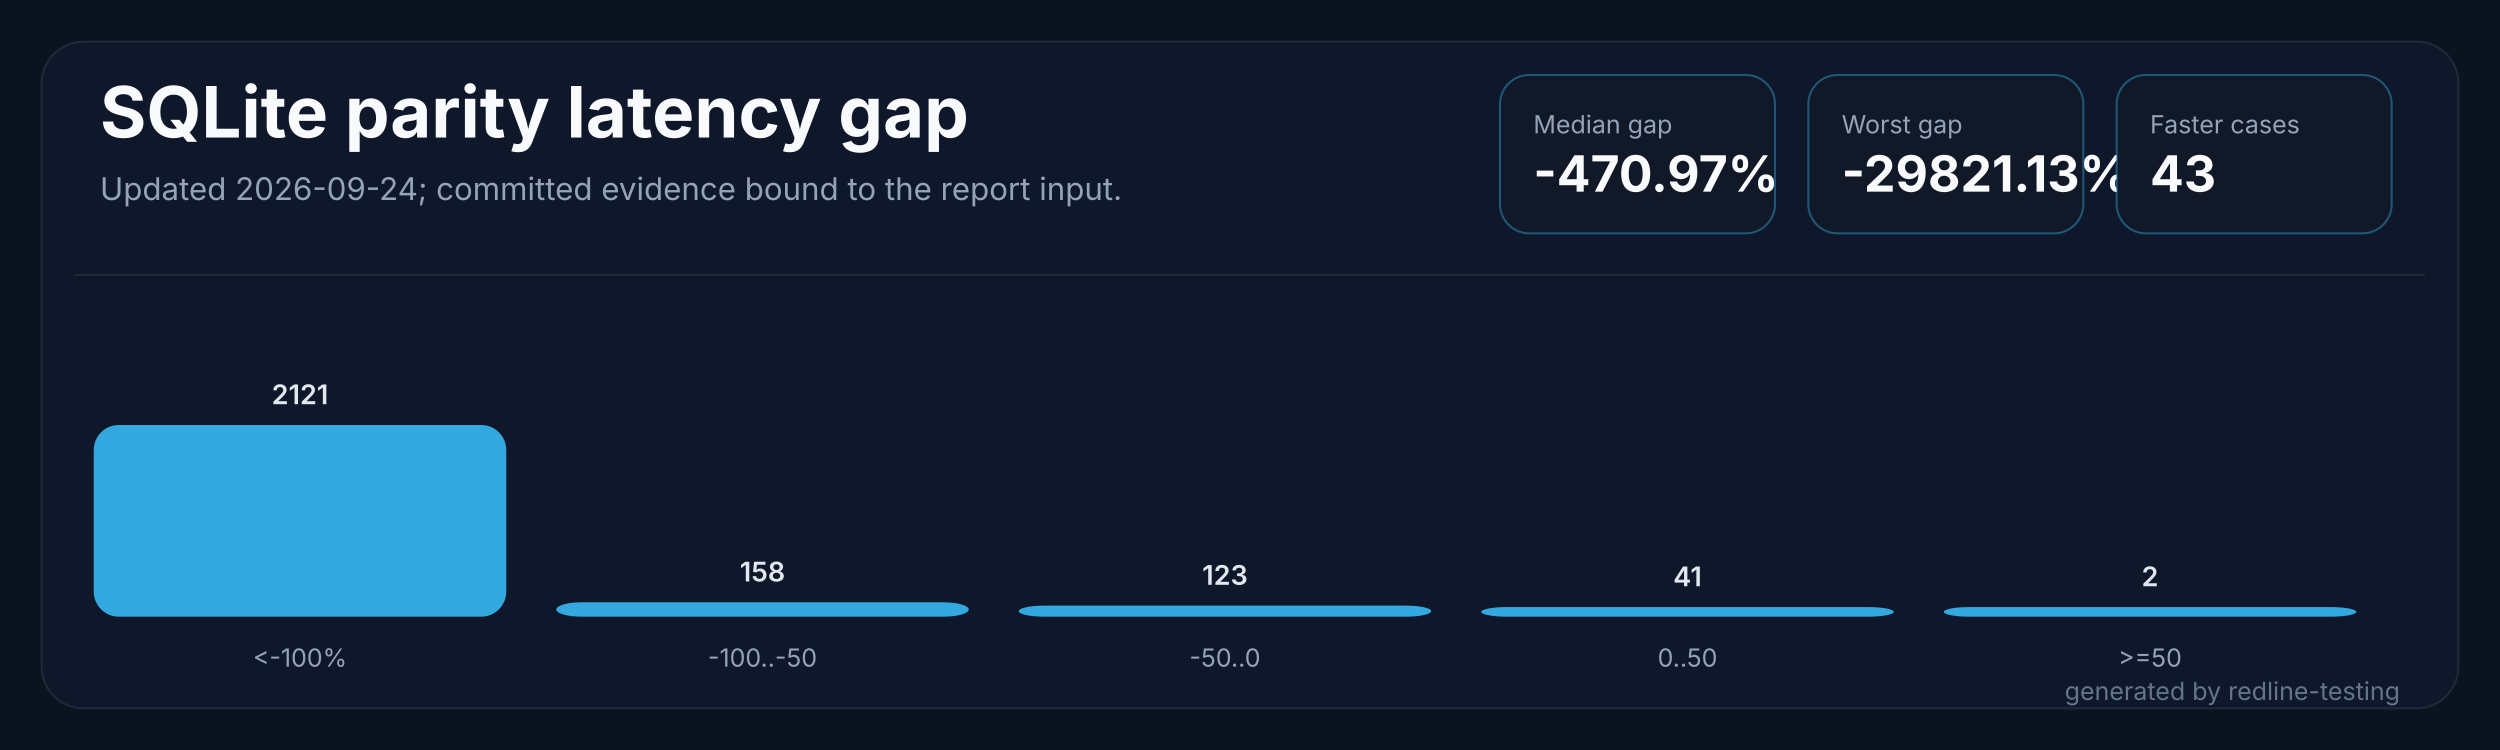
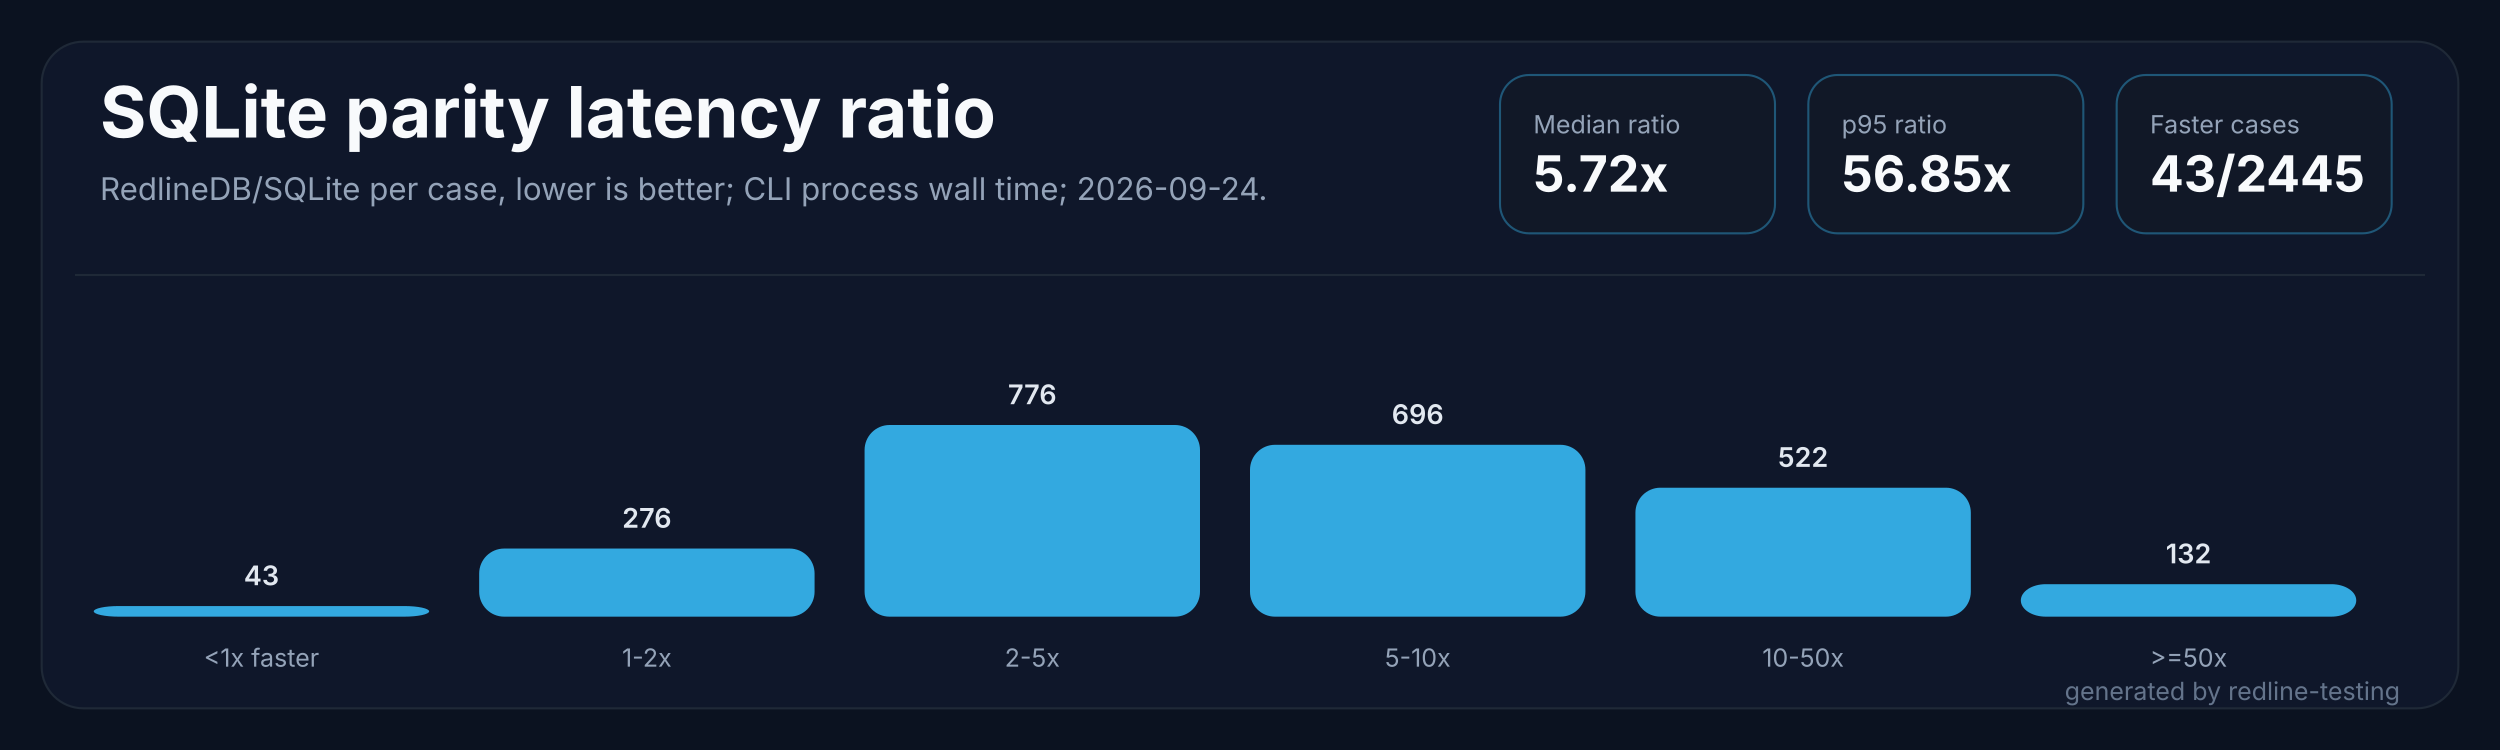
<svg xmlns="http://www.w3.org/2000/svg" width="1200" height="360" viewBox="0 0 1200 360" role="img" aria-labelledby="title desc">
  <rect width="1200" height="360" fill="#0b1220" />
  <rect x="20" y="20" width="1160" height="320" rx="20" fill="#0f172a" stroke="#1f2937" />
  <path d="M 36 132 H 1164" stroke="#1f2937" stroke-width="1" />
-   <text x="48" y="66" fill="#f8fafc" font-family="Inter,Segoe UI,sans-serif" font-size="34" font-weight="700" letter-spacing="0">SQLite parity latency gap</text>
-   <text x="48" y="96" fill="#94a3b8" font-family="Inter,Segoe UI,sans-serif" font-size="15" letter-spacing="0">Updated 2026-09-24; committed evidence bound to the report input.</text>
+   <text x="48" y="66" fill="#f8fafc" font-family="Inter,Segoe UI,sans-serif" font-size="34" font-weight="700" letter-spacing="0">SQLite parity latency ratio</text>
+   <text x="48" y="96" fill="#94a3b8" font-family="Inter,Segoe UI,sans-serif" font-size="15" letter-spacing="0">RedlineDB/SQLite per case, lower is better; CLI process wall time; 2026-09-24.</text>
  <g transform="translate(720,36)">
    <rect width="132" height="76" rx="14" fill="#111827" stroke="#38bdf8" stroke-opacity="0.38" />
-     <text x="16" y="28" fill="#94a3b8" font-family="Inter,Segoe UI,sans-serif" font-size="12" letter-spacing="0">Median gap</text>
-     <text x="16" y="56" fill="#f8fafc" font-family="Inter,Segoe UI,sans-serif" font-size="24" font-weight="700" letter-spacing="0">-470.97%</text>
+     <text x="16" y="28" fill="#94a3b8" font-family="Inter,Segoe UI,sans-serif" font-size="12" letter-spacing="0">Median ratio</text>
+     <text x="16" y="56" fill="#f8fafc" font-family="Inter,Segoe UI,sans-serif" font-size="24" font-weight="700" letter-spacing="0">5.72x</text>
  </g>
  <g transform="translate(868,36)">
    <rect width="132" height="76" rx="14" fill="#111827" stroke="#38bdf8" stroke-opacity="0.38" />
-     <text x="16" y="28" fill="#94a3b8" font-family="Inter,Segoe UI,sans-serif" font-size="12" letter-spacing="0">Worst gap</text>
-     <text x="16" y="56" fill="#f8fafc" font-family="Inter,Segoe UI,sans-serif" font-size="24" font-weight="700" letter-spacing="0">-29821.13%</text>
+     <text x="16" y="28" fill="#94a3b8" font-family="Inter,Segoe UI,sans-serif" font-size="12" letter-spacing="0">p95 ratio</text>
+     <text x="16" y="56" fill="#f8fafc" font-family="Inter,Segoe UI,sans-serif" font-size="24" font-weight="700" letter-spacing="0">56.85x</text>
  </g>
  <g transform="translate(1016,36)">
    <rect width="132" height="76" rx="14" fill="#111827" stroke="#38bdf8" stroke-opacity="0.38" />
    <text x="16" y="28" fill="#94a3b8" font-family="Inter,Segoe UI,sans-serif" font-size="12" letter-spacing="0">Faster cases</text>
-     <text x="16" y="56" fill="#f8fafc" font-family="Inter,Segoe UI,sans-serif" font-size="24" font-weight="700" letter-spacing="0">43</text>
+     <text x="16" y="56" fill="#f8fafc" font-family="Inter,Segoe UI,sans-serif" font-size="24" font-weight="700" letter-spacing="0">43/2445</text>
  </g>
  <g transform="translate(45.0,0)">
-     <rect x="0" y="204.0" width="198.0" height="92.0" rx="12" fill="#38bdf8" fill-opacity="0.88" />
-     <text x="99.0" y="194.0" fill="#e2e8f0" text-anchor="middle" font-family="Inter,Segoe UI,sans-serif" font-size="13" font-weight="600" letter-spacing="0">2121</text>
-     <text x="99.0" y="320" fill="#94a3b8" text-anchor="middle" font-family="Inter,Segoe UI,sans-serif" font-size="12" letter-spacing="0">&lt;-100%</text>
+     <rect x="0" y="290.9" width="161.0" height="5.1" rx="12" fill="#38bdf8" fill-opacity="0.88" />
+     <text x="80.5" y="280.9" fill="#e2e8f0" text-anchor="middle" font-family="Inter,Segoe UI,sans-serif" font-size="13" font-weight="600" letter-spacing="0">43</text>
+     <text x="80.5" y="320" fill="#94a3b8" text-anchor="middle" font-family="Inter,Segoe UI,sans-serif" font-size="12" letter-spacing="0">&lt;1x faster</text>
  </g>
-   <g transform="translate(267.0,0)">
-     <rect x="0" y="289.1" width="198.0" height="6.9" rx="12" fill="#38bdf8" fill-opacity="0.88" />
-     <text x="99.0" y="279.1" fill="#e2e8f0" text-anchor="middle" font-family="Inter,Segoe UI,sans-serif" font-size="13" font-weight="600" letter-spacing="0">158</text>
-     <text x="99.0" y="320" fill="#94a3b8" text-anchor="middle" font-family="Inter,Segoe UI,sans-serif" font-size="12" letter-spacing="0">-100..-50</text>
+   <g transform="translate(230.0,0)">
+     <rect x="0" y="263.3" width="161.0" height="32.7" rx="12" fill="#38bdf8" fill-opacity="0.88" />
+     <text x="80.5" y="253.3" fill="#e2e8f0" text-anchor="middle" font-family="Inter,Segoe UI,sans-serif" font-size="13" font-weight="600" letter-spacing="0">276</text>
+     <text x="80.5" y="320" fill="#94a3b8" text-anchor="middle" font-family="Inter,Segoe UI,sans-serif" font-size="12" letter-spacing="0">1-2x</text>
  </g>
-   <g transform="translate(489.0,0)">
-     <rect x="0" y="290.7" width="198.0" height="5.3" rx="12" fill="#38bdf8" fill-opacity="0.88" />
-     <text x="99.0" y="280.7" fill="#e2e8f0" text-anchor="middle" font-family="Inter,Segoe UI,sans-serif" font-size="13" font-weight="600" letter-spacing="0">123</text>
-     <text x="99.0" y="320" fill="#94a3b8" text-anchor="middle" font-family="Inter,Segoe UI,sans-serif" font-size="12" letter-spacing="0">-50..0</text>
+   <g transform="translate(415.0,0)">
+     <rect x="0" y="204.0" width="161.0" height="92.0" rx="12" fill="#38bdf8" fill-opacity="0.88" />
+     <text x="80.5" y="194.0" fill="#e2e8f0" text-anchor="middle" font-family="Inter,Segoe UI,sans-serif" font-size="13" font-weight="600" letter-spacing="0">776</text>
+     <text x="80.5" y="320" fill="#94a3b8" text-anchor="middle" font-family="Inter,Segoe UI,sans-serif" font-size="12" letter-spacing="0">2-5x</text>
  </g>
-   <g transform="translate(711.0,0)">
-     <rect x="0" y="291.4" width="198.0" height="4.6" rx="12" fill="#38bdf8" fill-opacity="0.88" />
-     <text x="99.0" y="281.4" fill="#e2e8f0" text-anchor="middle" font-family="Inter,Segoe UI,sans-serif" font-size="13" font-weight="600" letter-spacing="0">41</text>
-     <text x="99.0" y="320" fill="#94a3b8" text-anchor="middle" font-family="Inter,Segoe UI,sans-serif" font-size="12" letter-spacing="0">0..50</text>
+   <g transform="translate(600.0,0)">
+     <rect x="0" y="213.5" width="161.0" height="82.5" rx="12" fill="#38bdf8" fill-opacity="0.88" />
+     <text x="80.5" y="203.5" fill="#e2e8f0" text-anchor="middle" font-family="Inter,Segoe UI,sans-serif" font-size="13" font-weight="600" letter-spacing="0">696</text>
+     <text x="80.5" y="320" fill="#94a3b8" text-anchor="middle" font-family="Inter,Segoe UI,sans-serif" font-size="12" letter-spacing="0">5-10x</text>
  </g>
-   <g transform="translate(933.0,0)">
-     <rect x="0" y="291.4" width="198.0" height="4.6" rx="12" fill="#38bdf8" fill-opacity="0.88" />
-     <text x="99.0" y="281.4" fill="#e2e8f0" text-anchor="middle" font-family="Inter,Segoe UI,sans-serif" font-size="13" font-weight="600" letter-spacing="0">2</text>
-     <text x="99.0" y="320" fill="#94a3b8" text-anchor="middle" font-family="Inter,Segoe UI,sans-serif" font-size="12" letter-spacing="0">&gt;=50</text>
+   <g transform="translate(785.0,0)">
+     <rect x="0" y="234.1" width="161.0" height="61.9" rx="12" fill="#38bdf8" fill-opacity="0.88" />
+     <text x="80.5" y="224.1" fill="#e2e8f0" text-anchor="middle" font-family="Inter,Segoe UI,sans-serif" font-size="13" font-weight="600" letter-spacing="0">522</text>
+     <text x="80.5" y="320" fill="#94a3b8" text-anchor="middle" font-family="Inter,Segoe UI,sans-serif" font-size="12" letter-spacing="0">10-50x</text>
+   </g>
+   <g transform="translate(970.0,0)">
+     <rect x="0" y="280.4" width="161.0" height="15.6" rx="12" fill="#38bdf8" fill-opacity="0.88" />
+     <text x="80.5" y="270.4" fill="#e2e8f0" text-anchor="middle" font-family="Inter,Segoe UI,sans-serif" font-size="13" font-weight="600" letter-spacing="0">132</text>
+     <text x="80.5" y="320" fill="#94a3b8" text-anchor="middle" font-family="Inter,Segoe UI,sans-serif" font-size="12" letter-spacing="0">&gt;=50x</text>
  </g>
  <text x="1152" y="336" fill="#64748b" text-anchor="end" font-family="Inter,Segoe UI,sans-serif" font-size="12" letter-spacing="0">generated by redline-testing</text>
</svg>
